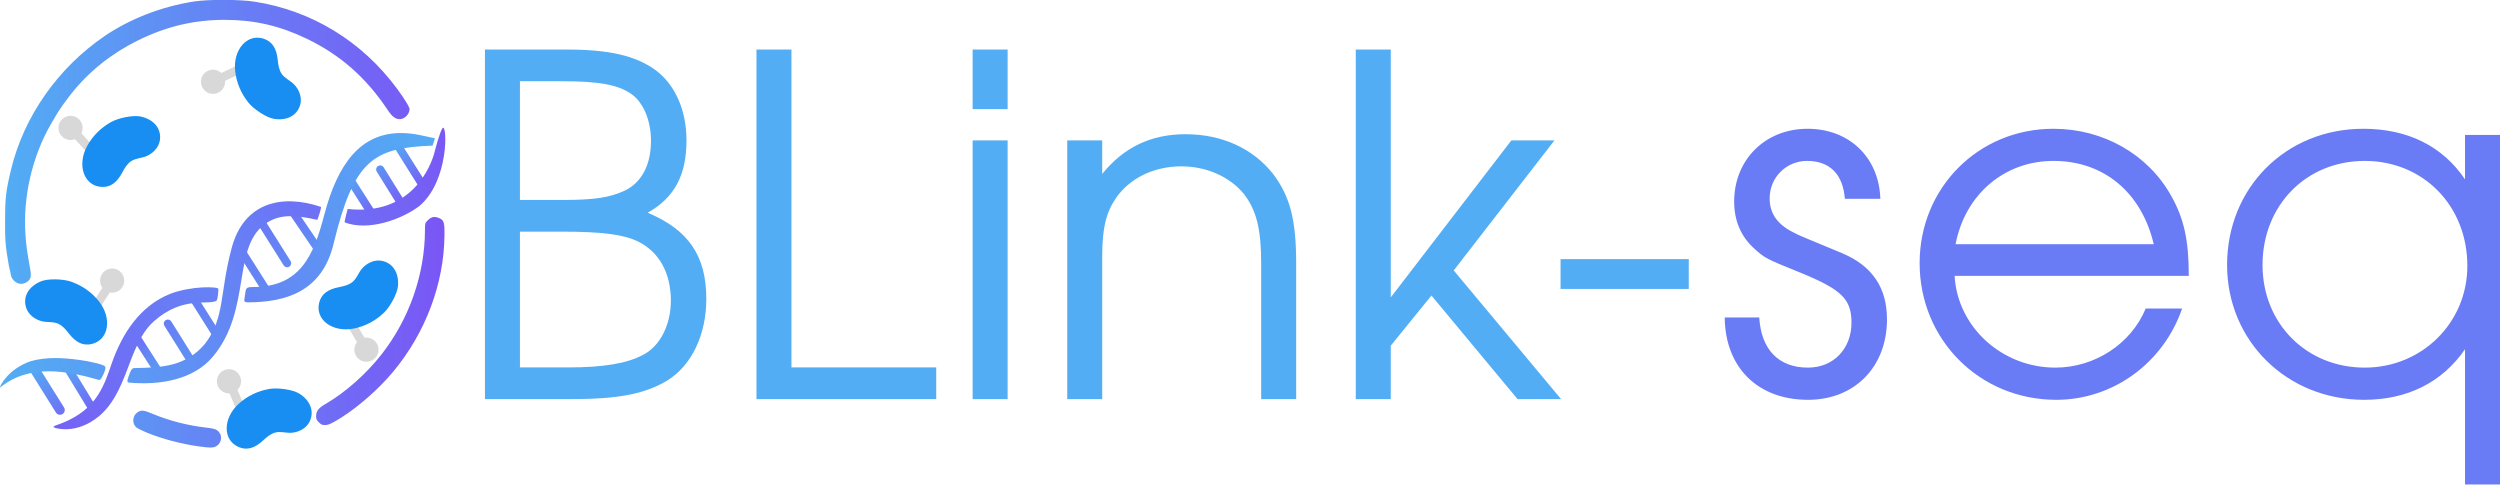
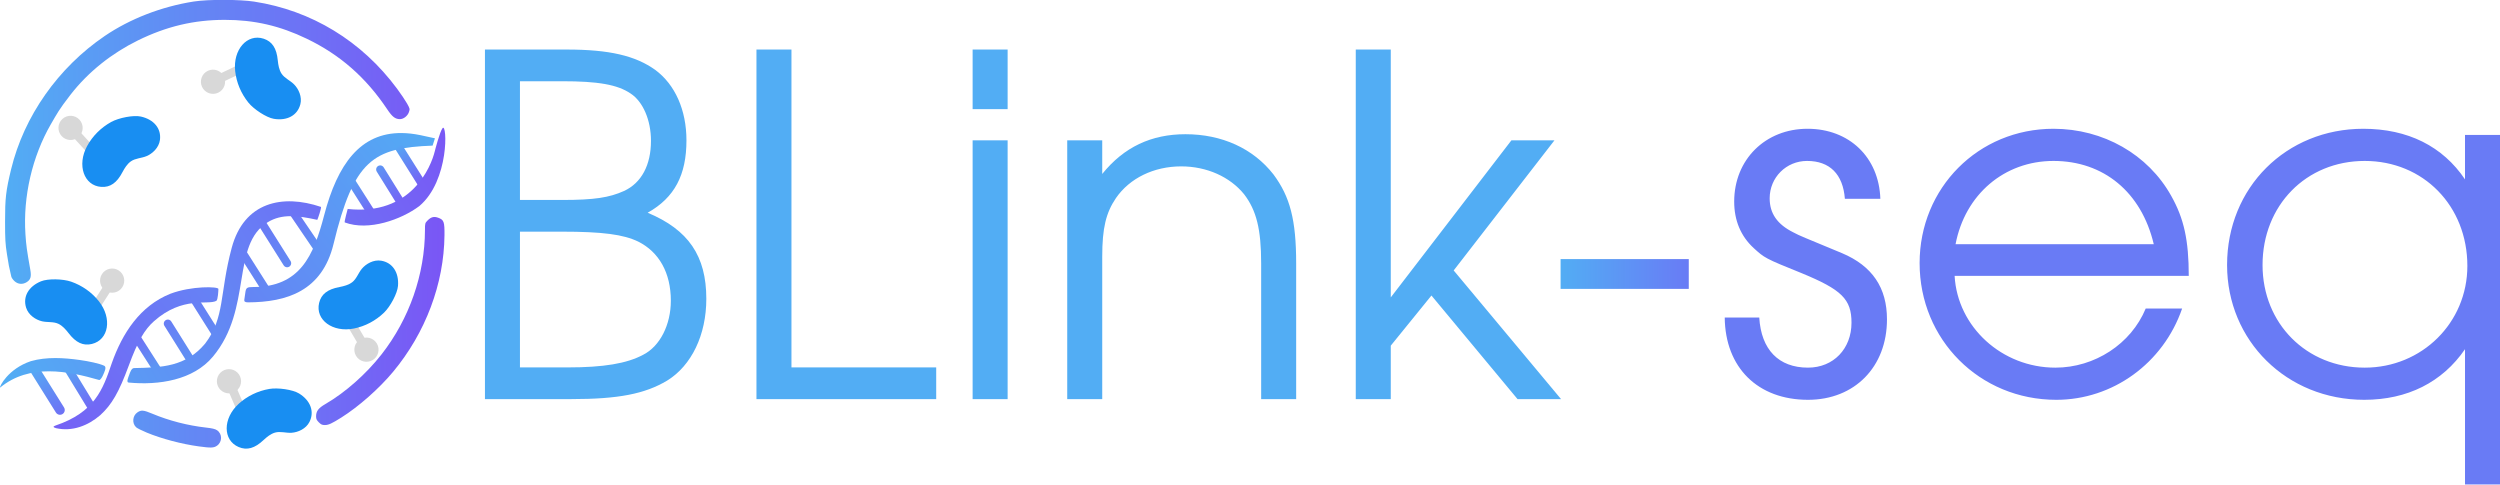
<svg xmlns="http://www.w3.org/2000/svg" xmlns:xlink="http://www.w3.org/1999/xlink" width="768.164mm" height="148.864mm" viewBox="0 0 768.164 148.864" version="1.1" id="svg1" xml:space="preserve">
  <defs id="defs1">
+     <linearGradient id="linearGradient2">
+       <stop style="stop-color:#52adf4;stop-opacity:1;" offset="0" id="stop2" />
+       <stop style="stop-color:#697bf5;stop-opacity:1;" offset="1" id="stop3" />
+     </linearGradient>
    <linearGradient id="linearGradient43">
      <stop style="stop-color:#55a6f4;stop-opacity:1;" offset="0" id="stop43" />
      <stop style="stop-color:#765ff5;stop-opacity:1;" offset="1" id="stop44" />
    </linearGradient>
    <linearGradient id="linearGradient41">
      <stop style="stop-color:#57a1f4;stop-opacity:1;" offset="0" id="stop41" />
      <stop style="stop-color:#7464f5;stop-opacity:1;" offset="1" id="stop42" />
    </linearGradient>
    <linearGradient id="linearGradient39">
      <stop style="stop-color:#5a9df4;stop-opacity:1;" offset="0" id="stop39" />
      <stop style="stop-color:#7169f5;stop-opacity:1;" offset="1" id="stop40" />
    </linearGradient>
    <linearGradient id="linearGradient37">
      <stop style="stop-color:#6c75f5;stop-opacity:1;" offset="0" id="stop37" />
      <stop style="stop-color:#5e92f4;stop-opacity:1;" offset="1" id="stop38" />
    </linearGradient>
    <linearGradient id="linearGradient35">
      <stop style="stop-color:#697af5;stop-opacity:1;" offset="0" id="stop35" />
      <stop style="stop-color:#618df4;stop-opacity:1;" offset="1" id="stop36" />
    </linearGradient>
    <linearGradient id="linearGradient33">
      <stop style="stop-color:#677ff5;stop-opacity:1;" offset="0" id="stop33" />
      <stop style="stop-color:#6388f4;stop-opacity:1;" offset="1" id="stop34" />
    </linearGradient>
    <linearGradient id="linearGradient31">
      <stop style="stop-color:#677ff5;stop-opacity:1;" offset="0" id="stop31" />
      <stop style="stop-color:#6289f4;stop-opacity:1;" offset="1" id="stop32" />
    </linearGradient>
    <linearGradient id="linearGradient29">
      <stop style="stop-color:#6a7af5;stop-opacity:1;" offset="0" id="stop29" />
      <stop style="stop-color:#5f90f4;stop-opacity:1;" offset="1" id="stop30" />
    </linearGradient>
    <linearGradient id="linearGradient27">
      <stop style="stop-color:#6c74f5;stop-opacity:1;" offset="0" id="stop27" />
      <stop style="stop-color:#5d96f3;stop-opacity:1;" offset="1" id="stop28" />
    </linearGradient>
    <linearGradient id="linearGradient25">
      <stop style="stop-color:#57a3f4;stop-opacity:1;" offset="0" id="stop25" />
      <stop style="stop-color:#7268f5;stop-opacity:1;" offset="1" id="stop26" />
    </linearGradient>
    <linearGradient id="linearGradient23">
      <stop style="stop-color:#55a8f4;stop-opacity:1;" offset="0" id="stop23" />
      <stop style="stop-color:#7464f5;stop-opacity:1;" offset="1" id="stop24" />
    </linearGradient>
    <linearGradient id="linearGradient22">
      <stop style="stop-color:#7a56f5;stop-opacity:1;" offset="0" id="stop22" />
      <stop style="stop-color:#52adf4;stop-opacity:1;" offset="1" id="stop21" />
    </linearGradient>
    <linearGradient id="linearGradient12">
      <stop style="stop-color:#52adf4;stop-opacity:1;" offset="0" id="stop12" />
      <stop style="stop-color:#7a56f5;stop-opacity:1;" offset="1" id="stop13" />
    </linearGradient>
    <linearGradient xlink:href="#linearGradient22" id="linearGradient15" x1="129.573" y1="160.201" x2="275.473" y2="42.596" gradientUnits="userSpaceOnUse" gradientTransform="translate(0,21.16667)" />
    <linearGradient xlink:href="#linearGradient12" id="linearGradient19" x1="131.004" y1="96.366" x2="276.215" y2="96.366" gradientUnits="userSpaceOnUse" />
    <linearGradient xlink:href="#linearGradient12" id="linearGradient21" gradientUnits="userSpaceOnUse" gradientTransform="translate(0,21.16667)" x1="129.319" y1="123.763" x2="276.993" y2="41.339" />
    <linearGradient xlink:href="#linearGradient23" id="linearGradient24" x1="41.806" y1="196.564" x2="40.972" y2="218.228" gradientUnits="userSpaceOnUse" />
    <linearGradient xlink:href="#linearGradient25" id="linearGradient26" x1="51.434" y1="202.291" x2="51.19" y2="217.57" gradientUnits="userSpaceOnUse" />
    <linearGradient xlink:href="#linearGradient27" id="linearGradient28" x1="75.581" y1="207.554" x2="75.73" y2="217.121" gradientUnits="userSpaceOnUse" />
    <linearGradient xlink:href="#linearGradient29" id="linearGradient30" x1="87.277" y1="203.288" x2="86.915" y2="221.032" gradientUnits="userSpaceOnUse" />
    <linearGradient xlink:href="#linearGradient31" id="linearGradient32" x1="98.364" y1="205.79" x2="98.506" y2="218.635" gradientUnits="userSpaceOnUse" />
    <linearGradient xlink:href="#linearGradient33" id="linearGradient34" x1="120.198" y1="200.791" x2="120.351" y2="214.97" gradientUnits="userSpaceOnUse" />
    <linearGradient xlink:href="#linearGradient35" id="linearGradient36" x1="130.814" y1="196.744" x2="130.977" y2="216.263" gradientUnits="userSpaceOnUse" />
    <linearGradient xlink:href="#linearGradient37" id="linearGradient38" x1="141.367" y1="199.023" x2="142.002" y2="212.245" gradientUnits="userSpaceOnUse" />
    <linearGradient xlink:href="#linearGradient39" id="linearGradient40" x1="163.045" y1="200.597" x2="163.055" y2="211.649" gradientUnits="userSpaceOnUse" />
    <linearGradient xlink:href="#linearGradient41" id="linearGradient42" x1="173.15" y1="196.685" x2="173.226" y2="214.019" gradientUnits="userSpaceOnUse" />
    <linearGradient xlink:href="#linearGradient43" id="linearGradient44" x1="182.44" y1="198.227" x2="182.25" y2="213.004" gradientUnits="userSpaceOnUse" />
    <linearGradient xlink:href="#linearGradient22" id="linearGradient1" gradientUnits="userSpaceOnUse" gradientTransform="translate(0,21.16667)" x1="129.573" y1="160.201" x2="275.473" y2="42.596" />
+     <linearGradient xlink:href="#linearGradient2" id="linearGradient3" x1="342.773" y1="-27.536" x2="382.16" y2="-27.536" gradientUnits="userSpaceOnUse" />
  </defs>
  <g id="layer1" transform="translate(136.7404,111.7234)">
    <g id="g14" transform="matrix(0.3382229,0.712461,-0.712461,0.3382229,132.0946,-5.444831)" />
-     <text xml:space="preserve" style="font-style:normal;font-variant:normal;font-weight:normal;font-stretch:normal;font-size:145.341px;font-family:'URW Gothic';-inkscape-font-specification:'URW Gothic, Normal';font-variant-ligatures:normal;font-variant-caps:normal;font-variant-numeric:normal;font-variant-east-asian:normal;writing-mode:lr-tb;direction:ltr;fill:#52adf4;fill-opacity:1;stroke-width:71.961;stroke-linecap:round;stroke-linejoin:round;paint-order:markers stroke fill" x="1.222" y="10.907" id="text17">
-       <tspan id="tspan17" style="font-style:normal;font-variant:normal;font-weight:normal;font-stretch:normal;font-size:145.341px;font-family:'URW Gothic';-inkscape-font-specification:'URW Gothic, Normal';font-variant-ligatures:normal;font-variant-caps:normal;font-variant-numeric:normal;font-variant-east-asian:normal;fill:#52adf4;fill-opacity:1;stroke-width:71.961" x="1.222" y="10.907">BLink-</tspan>
-     </text>
-     <text xml:space="preserve" style="font-style:normal;font-variant:normal;font-weight:normal;font-stretch:normal;font-size:145.341px;font-family:'URW Gothic';-inkscape-font-specification:'URW Gothic, Normal';font-variant-ligatures:normal;font-variant-caps:normal;font-variant-numeric:normal;font-variant-east-asian:normal;writing-mode:lr-tb;direction:ltr;fill:#697bf5;fill-opacity:1;stroke-width:71.961;stroke-linecap:round;stroke-linejoin:round;paint-order:markers stroke fill" x="390.593" y="9.235" id="text18">
-       <tspan id="tspan18" style="font-style:normal;font-variant:normal;font-weight:normal;font-stretch:normal;font-size:145.341px;font-family:'URW Gothic';-inkscape-font-specification:'URW Gothic, Normal';font-variant-ligatures:normal;font-variant-caps:normal;font-variant-numeric:normal;font-variant-east-asian:normal;fill:#697bf5;fill-opacity:1;stroke-width:71.961" x="390.593" y="9.235">seq</tspan>
-     </text>
+     <path d="m 12.268,10.907 h 26.597 c 14.389,0 22.528,-1.599 29.359,-5.668 7.558,-4.651 12.063,-14.098 12.063,-25.144 0,-13.226 -5.523,-21.22 -18.022,-26.452 8.284,-4.651 11.918,-11.627 11.918,-22.237 0,-9.302 -3.488,-17.15 -9.593,-21.656 -6.104,-4.36 -14.098,-6.25 -27.179,-6.25 H 12.268 Z M 23.023,1.169 V -40.544 H 35.813 c 12.645,0 19.04,0.872 23.545,3.052 6.395,3.198 10.029,9.593 10.029,18.168 0,7.412 -3.343,13.953 -8.43,16.569 -5.087,2.761 -12.354,3.924 -23.255,3.924 z m 0,-51.451 v -36.481 h 12.935 c 11.046,0 17.005,1.017 21.074,3.779 3.779,2.471 6.25,8.139 6.25,14.534 0,7.412 -2.907,12.935 -8.284,15.406 -4.506,2.035 -9.156,2.761 -18.894,2.761 z M 95.693,10.907 H 150.923 V 1.169 H 106.448 V -96.5 H 95.693 Z m 66.421,0 h 10.755 v -79.502 h -10.755 z m 0,-89.094 h 10.755 v -18.313 h -10.755 z m 29.068,89.094 h 10.755 v -43.748 c 0,-8.866 1.163,-13.517 4.215,-18.022 4.215,-6.104 11.627,-9.738 20.057,-9.738 7.848,0 14.97,3.198 19.33,8.575 3.779,4.942 5.232,10.755 5.232,21.22 v 41.713 h 10.755 v -41.713 c 0,-13.371 -1.889,-20.493 -6.976,-27.324 -6.25,-7.994 -15.842,-12.354 -27.033,-12.354 -10.465,0 -18.894,3.924 -25.58,12.209 v -10.319 h -10.755 z m 88.658,0 h 10.755 V -5.516 l 12.499,-15.406 26.452,31.83 h 13.371 l -32.992,-39.533 30.958,-39.969 h -13.226 l -37.062,48.253 v -76.159 h -10.755 z" id="text17" style="font-size:145.341px;font-family:'URW Gothic';-inkscape-font-specification:'URW Gothic, Normal';fill:#52adf4;stroke-width:71.961;stroke-linecap:round;stroke-linejoin:round;paint-order:markers stroke fill" aria-label="BLink-" />
+     <path d="m 393.21,-14.165 c 0.145,15.406 10.174,25.289 25.58,25.289 14.389,0 24.272,-10.174 24.272,-24.708 0,-9.738 -4.506,-16.424 -13.807,-20.348 -12.209,-5.087 -12.79,-5.232 -14.97,-6.395 -4.942,-2.471 -7.267,-5.814 -7.267,-10.465 0,-6.395 5.087,-11.482 11.482,-11.482 6.976,0 11.046,4.07 11.627,11.627 h 10.901 c -0.436,-12.79 -9.592,-21.51 -22.383,-21.51 -12.935,0 -22.528,9.447 -22.528,22.383 0,5.814 2.035,10.61 5.959,14.243 3.343,3.052 3.488,3.198 14.679,7.703 12.354,5.087 15.406,7.994 15.406,15.261 0,7.994 -5.523,13.807 -13.371,13.807 -9.011,0 -14.389,-5.523 -14.97,-15.406 z m 142.58,-12.79 c 0,-10.901 -1.453,-17.586 -5.378,-24.563 -7.122,-12.79 -20.929,-20.638 -36.19,-20.638 -23.109,0 -41.132,18.168 -41.132,41.277 0,23.545 18.458,42.004 42.004,42.004 17.296,0 32.847,-11.191 38.661,-28.051 h -11.191 c -4.506,10.901 -15.697,18.168 -27.76,18.168 -16.424,0 -30.086,-12.499 -30.958,-28.196 z m -71.653,-9.738 c 2.907,-15.261 14.97,-25.58 30.086,-25.58 15.406,0 27.033,9.593 30.812,25.58 z m 167.287,-33.574 h -10.755 v 13.662 c -6.831,-10.174 -17.586,-15.551 -31.248,-15.551 -23.691,0 -41.858,18.022 -41.858,41.858 0,23.255 18.313,41.422 42.149,41.422 13.226,0 23.981,-5.378 30.958,-15.551 V 37.14 h 10.755 z m -41.568,7.994 c 18.022,0 31.539,13.807 31.539,32.266 0,17.441 -13.953,31.248 -31.539,31.248 -17.877,0 -31.394,-13.517 -31.394,-31.539 0,-18.313 13.371,-31.975 31.394,-31.975 z" id="text18" style="font-size:145.341px;font-family:'URW Gothic';-inkscape-font-specification:'URW Gothic, Normal';fill:#697bf5;stroke-width:71.961;stroke-linecap:round;stroke-linejoin:round;paint-order:markers stroke fill" aria-label="seq" />
    <g id="g17" transform="matrix(0.9298435,0,0,0.9373687,-256.9994,-133.2984)">
      <g id="g15">
        <circle style="fill:#d8d8d8;fill-opacity:1;stroke-width:7.86;stroke-linecap:round;stroke-linejoin:round;paint-order:markers stroke fill" id="path13" cx="72.244" cy="114.331" r="5.465" transform="matrix(0.3138611,0.6558354,-0.6611431,0.3113414,252.6365,-33.15952)" />
        <rect style="fill:#d8d8d8;fill-opacity:1;stroke-width:5.774;stroke-linecap:round;stroke-linejoin:round;paint-order:markers stroke fill" id="rect14" width="3.932" height="9.45" x="70.278" y="101.295" ry="0" transform="matrix(0.3138611,0.6558354,-0.6611431,0.3113414,252.6365,-33.15952)" />
        <path style="fill:#188ef2;fill-opacity:1" d="m 228.578,57.215 c 0.64,-2.438 -0.554,-5.037 -2.096,-6.567 -1.285,-1.274 -3.156,-2.005 -4.134,-3.524 -0.805,-1.251 -1.06,-2.79 -1.22,-4.284 -0.374,-3.976 -1.83,-6.205 -4.655,-7.131 -5.454,-1.787 -10.215,3.593 -9.423,10.647 0.418,3.728 1.932,7.299 4.359,10.286 1.793,2.206 5.956,4.913 8.39,5.321 4.402,0.737 7.825,-1.114 8.778,-4.749 z" id="path12" />
      </g>
      <g id="g15-9" transform="matrix(0.9259117,0.3747075,0.3807971,-0.9259117,-51.2451,36.22977)">
        <circle style="fill:#d8d8d8;fill-opacity:1;stroke-width:7.86;stroke-linecap:round;stroke-linejoin:round;paint-order:markers stroke fill" id="path13-1" cx="72.244" cy="114.331" r="5.465" transform="matrix(0.3138611,0.6558354,-0.6611431,0.3113414,252.6365,-33.15952)" />
        <rect style="fill:#d8d8d8;fill-opacity:1;stroke-width:5.774;stroke-linecap:round;stroke-linejoin:round;paint-order:markers stroke fill" id="rect14-2" width="3.932" height="9.45" x="70.278" y="101.295" ry="0" transform="matrix(0.3138611,0.6558354,-0.6611431,0.3113414,252.6365,-33.15952)" />
        <path style="fill:#188ef2;fill-opacity:1" d="m 228.578,57.215 c 0.64,-2.438 -0.554,-5.037 -2.096,-6.567 -1.285,-1.274 -3.156,-2.005 -4.134,-3.524 -0.805,-1.251 -1.06,-2.79 -1.22,-4.284 -0.374,-3.976 -1.83,-6.205 -4.655,-7.131 -5.454,-1.787 -10.215,3.593 -9.423,10.647 0.418,3.728 1.932,7.299 4.359,10.286 1.793,2.206 5.956,4.913 8.39,5.321 4.402,0.737 7.825,-1.114 8.778,-4.749 z" id="path12-7" />
      </g>
      <path id="path20" style="fill:url(#linearGradient1)" d="m 196.199,117.227 c -3.091,0.166 -7.061,0.763 -10.58,2.085 -10.027,3.987 -15.847,12.927 -19.344,22.74 -2.948,8.731 -5.718,16.115 -18.555,20.434 -0.943,0.317 -0.913,0.584 0.137,0.887 5.356,1.192 10.573,-0.813 14.602,-4.264 3.816,-3.446 6.176,-7.512 9.41,-16.21 2.996,-8.059 5.207,-11.827 8.339,-14.584 9.538,-8.393 17.884,-5.175 20.611,-6.685 0.554,-0.307 0.682,-3.501 0.682,-3.899 0,-0.404 -2.211,-0.67 -5.302,-0.504 z" />
      <path id="path44" style="fill:url(#linearGradient15)" d="m 262.032,66.627 c -13.627,-0.101 -21.174,10.2 -25.583,26.954 -3.52,13.373 -8.027,23.521 -23.514,23.521 -1.998,0 -2.333,0.251 -2.543,1.908 -0.097,0.769 -0.235,1.711 -0.329,2.259 -0.095,0.548 0.216,0.864 1.21,0.86 12.851,-0.053 24.512,-3.716 28.282,-19.156 6.7,-27.444 12.993,-31.513 32.725,-32.221 l 0.778,-2.397 c -1.637,-0.384 -3.304,-0.731 -4.805,-1.037 -2.203,-0.451 -4.274,-0.677 -6.221,-0.692 z" />
      <path id="path2" style="fill:url(#linearGradient19);fill-opacity:1" d="m 195.019,169.34 c -5.686,-0.772 -12.222,-2.487 -17.135,-4.496 -1.635,-0.668 -3.241,-1.466 -3.569,-1.771 -1.425,-1.33 -1.206,-3.78 0.436,-4.885 1.244,-0.837 2.025,-0.766 4.958,0.455 5.417,2.255 11.711,3.868 17.643,4.522 2.108,0.233 3.084,0.465 3.704,0.882 1.793,1.206 1.763,3.877 -0.057,5.102 -1.044,0.702 -1.993,0.733 -5.98,0.191 z m 39.661,-7.894 c -0.713,-0.713 -0.9,-1.112 -0.9,-1.922 0,-1.731 0.753,-2.727 3.073,-4.062 6.563,-3.777 13.481,-9.844 18.55,-16.267 9.194,-11.65 14.34,-26.288 14.358,-40.838 0.003,-2.151 0.026,-2.233 0.887,-3.093 1.12,-1.12 2.085,-1.37 3.441,-0.89 1.934,0.684 2.163,1.305 2.121,5.753 -0.148,15.887 -6.245,31.965 -16.971,44.757 -4.593,5.477 -11.38,11.424 -17.128,15.008 -3.172,1.977 -4.228,2.454 -5.435,2.454 -0.893,0 -1.262,-0.166 -1.995,-0.9 z M 134.172,115.221 c -0.516,-0.453 -1.009,-1.138 -1.102,-1.521 -0.755,-3.145 -0.889,-3.846 -1.439,-7.367 -0.535,-3.359 -0.624,-4.873 -0.627,-10.662 -0.005,-7.704 0.276,-10.113 2,-17.169 4.244,-17.37 15.533,-33.31 30.949,-43.697 8.338,-5.618 18.703,-9.616 29.347,-11.282 5.027,-0.787 15.459,-0.673 19.976,0.015 18.99,2.894 35.562,12.902 47.256,28.538 1.277,1.707 2.765,3.897 3.308,4.868 0.967,1.729 0.979,1.785 0.611,2.841 -0.436,1.25 -1.773,2.285 -2.954,2.285 -1.539,0 -2.546,-0.763 -4.153,-3.148 -7.078,-10.505 -15.561,-17.899 -26.605,-23.191 -8.92,-4.274 -17.36,-6.205 -27.12,-6.205 -10.194,0 -19.218,2.118 -28.707,6.737 -8.549,4.162 -16.385,10.252 -22.302,17.832 -3.864,4.95 -4.377,6.087 -6.464,9.628 -6.179,10.621 -9.233,23.731 -8.406,36.085 0.245,3.666 0.463,5.243 1.608,11.635 0.406,2.267 0.113,3.252 -1.21,4.07 -1.324,0.819 -2.827,0.708 -3.966,-0.292 z" />
      <g id="g15-0" transform="matrix(-0.8487065,0.5246184,-0.5331442,-0.8487065,362.4582,52.50627)">
        <circle style="fill:#d8d8d8;fill-opacity:1;stroke-width:7.86;stroke-linecap:round;stroke-linejoin:round;paint-order:markers stroke fill" id="path13-6" cx="72.244" cy="114.331" r="5.465" transform="matrix(0.3138611,0.6558354,-0.6611431,0.3113414,252.6365,-33.15952)" />
        <rect style="fill:#d8d8d8;fill-opacity:1;stroke-width:5.774;stroke-linecap:round;stroke-linejoin:round;paint-order:markers stroke fill" id="rect14-26" width="3.932" height="9.45" x="70.278" y="101.295" ry="0" transform="matrix(0.3138611,0.6558354,-0.6611431,0.3113414,252.6365,-33.15952)" />
        <path style="fill:#188ef2;fill-opacity:1" d="m 228.578,57.215 c 0.64,-2.438 -0.554,-5.037 -2.096,-6.567 -1.285,-1.274 -3.156,-2.005 -4.134,-3.524 -0.805,-1.251 -1.06,-2.79 -1.22,-4.284 -0.374,-3.976 -1.83,-6.205 -4.655,-7.131 -5.454,-1.787 -10.215,3.593 -9.423,10.647 0.418,3.728 1.932,7.299 4.359,10.286 1.793,2.206 5.956,4.913 8.39,5.321 4.402,0.737 7.825,-1.114 8.778,-4.749 z" id="path12-1" />
      </g>
      <g id="g15-02" transform="matrix(0.75153,0.6544029,0.6650379,-0.75153,21.76976,54.73009)">
        <circle style="fill:#d8d8d8;fill-opacity:1;stroke-width:7.86;stroke-linecap:round;stroke-linejoin:round;paint-order:markers stroke fill" id="path13-3" cx="72.244" cy="114.331" r="5.465" transform="matrix(0.3138611,0.6558354,-0.6611431,0.3113414,252.6365,-33.15952)" />
        <rect style="fill:#d8d8d8;fill-opacity:1;stroke-width:5.774;stroke-linecap:round;stroke-linejoin:round;paint-order:markers stroke fill" id="rect14-7" width="3.932" height="9.45" x="70.278" y="101.295" ry="0" transform="matrix(0.3138611,0.6558354,-0.6611431,0.3113414,252.6365,-33.15952)" />
        <path style="fill:#188ef2;fill-opacity:1" d="m 228.578,57.215 c 0.64,-2.438 -0.554,-5.037 -2.096,-6.567 -1.285,-1.274 -3.156,-2.005 -4.134,-3.524 -0.805,-1.251 -1.06,-2.79 -1.22,-4.284 -0.374,-3.976 -1.83,-6.205 -4.655,-7.131 -5.454,-1.787 -10.215,3.593 -9.423,10.647 0.418,3.728 1.932,7.299 4.359,10.286 1.793,2.206 5.956,4.913 8.39,5.321 4.402,0.737 7.825,-1.114 8.778,-4.749 z" id="path12-5" />
      </g>
      <g id="g15-97" transform="matrix(-0.08815431,-0.98811,1.004168,-0.08815431,218.0056,339.3777)">
        <circle style="fill:#d8d8d8;fill-opacity:1;stroke-width:7.86;stroke-linecap:round;stroke-linejoin:round;paint-order:markers stroke fill" id="path13-36" cx="72.244" cy="114.331" r="5.465" transform="matrix(0.3138611,0.6558354,-0.6611431,0.3113414,252.6365,-33.15952)" />
        <rect style="fill:#d8d8d8;fill-opacity:1;stroke-width:5.774;stroke-linecap:round;stroke-linejoin:round;paint-order:markers stroke fill" id="rect14-1" width="3.932" height="9.45" x="70.278" y="101.295" ry="0" transform="matrix(0.3138611,0.6558354,-0.6611431,0.3113414,252.6365,-33.15952)" />
        <path style="fill:#188ef2;fill-opacity:1" d="m 228.578,57.215 c 0.64,-2.438 -0.554,-5.037 -2.096,-6.567 -1.285,-1.274 -3.156,-2.005 -4.134,-3.524 -0.805,-1.251 -1.06,-2.79 -1.22,-4.284 -0.374,-3.976 -1.83,-6.205 -4.655,-7.131 -5.454,-1.787 -10.215,3.593 -9.423,10.647 0.418,3.728 1.932,7.299 4.359,10.286 1.793,2.206 5.956,4.913 8.39,5.321 4.402,0.737 7.825,-1.114 8.778,-4.749 z" id="path12-2" />
      </g>
      <path id="rect15" style="fill:url(#linearGradient28);fill-opacity:1;stroke-width:5.062;stroke-linecap:round;stroke-linejoin:round;paint-order:markers stroke fill" transform="matrix(0.8481641,-0.5297336,0.5358845,0.8442913,0,0)" d="m 75.676,205.139 c 0.742,0 1.333,0.6 1.339,1.345 l 0.089,11.692 c 0.006,0.745 -0.597,1.345 -1.339,1.345 -0.742,0 -1.333,-0.6 -1.339,-1.345 l -0.089,-11.692 c -0.006,-0.745 0.597,-1.345 1.339,-1.345 z" />
      <path id="rect15-4" style="fill:url(#linearGradient32);fill-opacity:1;stroke-width:5.062;stroke-linecap:round;stroke-linejoin:round;paint-order:markers stroke fill" transform="matrix(0.8481641,-0.5297336,0.5358845,0.8442913,0,0)" d="m 98.459,204.43 c 0.742,0 1.338,0.6 1.339,1.345 l 0.012,12.267 c 7.15e-4,0.745 -0.597,1.345 -1.339,1.345 -0.742,0 -1.338,-0.6 -1.339,-1.345 l -0.012,-12.267 c -7.16e-4,-0.745 0.597,-1.345 1.339,-1.345 z" />
      <path id="rect15-0" style="fill:url(#linearGradient34);fill-opacity:1;stroke-width:5.062;stroke-linecap:round;stroke-linejoin:round;paint-order:markers stroke fill" transform="matrix(0.8481641,-0.5297336,0.5358845,0.8442913,0,0)" d="m 120.117,200.043 c 0.742,0 1.336,0.6 1.339,1.345 l 0.048,13.408 c 0.003,0.745 -0.597,1.345 -1.339,1.345 -0.742,0 -1.336,-0.6 -1.339,-1.345 l -0.048,-13.408 c -0.003,-0.745 0.597,-1.345 1.339,-1.345 z" />
      <path id="rect15-6" style="fill:url(#linearGradient38);stroke-width:5.062;stroke-linecap:round;stroke-linejoin:round;paint-order:markers stroke fill" transform="matrix(0.8481641,-0.5297336,0.5358845,0.8442913,0,0)" d="m 141.359,197.476 c 0.742,0 1.313,0.6 1.339,1.345 l 0.456,13.092 c 0.026,0.745 -0.597,1.345 -1.339,1.345 -0.742,0 -1.3,-0.508 -1.327,-1.252 l -0.468,-13.185 c -0.026,-0.745 0.597,-1.345 1.339,-1.345 z" />
      <path id="rect15-1" style="fill:url(#linearGradient42);fill-opacity:1;stroke-width:5.062;stroke-linecap:round;stroke-linejoin:round;paint-order:markers stroke fill" transform="matrix(0.8481641,-0.5297336,0.5358845,0.8442913,0,0)" d="m 173.171,200.378 c 0.742,0 1.343,0.6 1.339,1.345 l -0.07,12.321 c -0.004,0.745 -0.597,1.345 -1.339,1.345 -0.742,0 -1.343,-0.6 -1.339,-1.345 l 0.07,-12.321 c 0.004,-0.745 0.597,-1.345 1.339,-1.345 z" />
      <path id="rect15-65" style="fill:url(#linearGradient44);stroke-width:5.062;stroke-linecap:round;stroke-linejoin:round;paint-order:markers stroke fill" transform="matrix(0.8481641,-0.5297336,0.5358845,0.8442913,0,0)" d="m 182.258,197.498 c 0.742,0 1.339,0.6 1.339,1.345 l 0.006,13.749 c 3.4e-4,0.745 -0.597,1.345 -1.339,1.345 -0.742,0 -1.34,-0.6 -1.339,-1.345 l 0.023,-14.832 c 0.001,-0.745 0.568,-0.263 1.31,-0.263 z" />
      <path id="rect15-45" style="fill:url(#linearGradient24);fill-opacity:1;stroke-width:5.964;stroke-linecap:round;stroke-linejoin:round;paint-order:markers stroke fill" transform="matrix(0.8481641,-0.5297336,0.5358845,0.8442913,0,0)" d="m 41.616,195.816 c 0.874,0 1.58,0.707 1.578,1.585 l -0.042,15.117 c -0.002,0.878 -0.704,1.585 -1.578,1.585 -0.874,0 -1.58,-0.707 -1.578,-1.585 l 0.042,-15.117 c 0.002,-0.878 0.704,-1.585 1.578,-1.585 z" />
      <path id="rect15-44" style="fill:url(#linearGradient26);fill-opacity:1;stroke-width:5.062;stroke-linecap:round;stroke-linejoin:round;paint-order:markers stroke fill" transform="matrix(0.8481641,-0.5297336,0.5358845,0.8442913,0,0)" d="m 51.104,201.588 c 0.742,0 1.35,0.6 1.339,1.345 l -0.205,13.959 c -0.011,0.745 -0.597,1.345 -1.339,1.345 -0.742,0 -1.35,-0.6 -1.339,-1.345 l 0.205,-13.959 c 0.011,-0.745 0.597,-1.345 1.339,-1.345 z" />
      <path id="rect16" style="fill:url(#linearGradient36);fill-opacity:1;stroke-width:5.062;stroke-linecap:round;stroke-linejoin:round;paint-order:markers stroke fill" transform="matrix(0.8481641,-0.5297336,0.5358845,0.8442913,0,0)" d="m 130.733,195.277 c 0.742,0 1.339,0.6 1.339,1.345 l 0.001,14.846 c 8e-5,0.745 -0.597,1.345 -1.339,1.345 -0.742,0 -1.339,-0.6 -1.339,-1.345 l -0.001,-14.846 c -7e-5,-0.745 0.597,-1.345 1.339,-1.345 z" />
      <path id="rect17" style="fill:url(#linearGradient30);fill-opacity:1;stroke-width:5.062;stroke-linecap:round;stroke-linejoin:round;paint-order:markers stroke fill" transform="matrix(0.8481641,-0.5297336,0.5358845,0.8442913,0,0)" d="m 86.839,206.061 c 0.742,0 1.341,0.6 1.339,1.345 l -0.03,13.364 c -0.002,0.745 -0.597,1.345 -1.339,1.345 -0.742,0 -1.341,-0.6 -1.339,-1.345 l 0.03,-13.364 c 0.002,-0.745 0.597,-1.345 1.339,-1.345 z" />
      <path id="rect18" style="fill:url(#linearGradient40);fill-opacity:1;stroke-width:5.062;stroke-linecap:round;stroke-linejoin:round;paint-order:markers stroke fill" transform="matrix(0.8481641,-0.5297336,0.5358845,0.8442913,0,0)" d="m 162.989,198.232 c 0.742,0 1.335,0.6 1.339,1.345 l 0.059,12.088 c 0.004,0.745 -0.597,1.345 -1.339,1.345 -0.742,0 -1.335,-0.6 -1.339,-1.345 l -0.059,-12.088 c -0.004,-0.745 0.597,-1.345 1.339,-1.345 z" />
      <path id="path3" style="fill:url(#linearGradient21)" d="m 162.134,147.585 c 0.464,-0.049 1.047,-1.093 1.345,-1.816 0.298,-0.723 1.213,-2.431 0.292,-2.862 -1.628,-0.762 -5.185,-1.478 -8.014,-1.877 -5.291,-0.745 -11.063,-1.097 -16.227,0.371 -7.572,2.523 -10.456,8.401 -10.179,8.678 9.789,-7.985 22.441,-5.445 32.783,-2.494 z m 9.706,0.832 c -0.858,-0.05 -0.113,-1.708 0.173,-2.49 0.32,-0.874 0.74,-2.259 1.651,-2.259 9.185,-0.159 17.091,-0.467 23.453,-8.02 6.596,-8.572 4.708,-16.301 8.78,-31.378 4.072,-15.076 16.81,-17.681 29.471,-13.439 0.325,0.109 -1.04,4.058 -1.188,4.249 -6.547,-1.413 -11.705,-2.051 -16.365,0.774 -12.284,7.45 -4.91,28.318 -18.107,44.043 -6.534,7.786 -17.967,9.453 -27.869,8.52 z M 275.583,65.009 c -0.894,1.073 -2.587,7.572 -2.57,7.574 -1.256,5.1 -7.733,21.231 -28.788,18.928 l -0.562,2.135 c -0.309,1.174 -0.498,2.199 -0.419,2.278 7.877,2.947 18.765,-0.956 24.673,-5.37 9.977,-8.376 9.182,-27.364 7.666,-25.545 z" />
    </g>
+     <path d="m 342.773,-32.114 v 9.156 h 39.387 v -9.156 z" style="font-size:145.341px;font-family:'URW Gothic';-inkscape-font-specification:'URW Gothic, Normal';fill:url(#linearGradient3);stroke-width:71.961;stroke-linecap:round;stroke-linejoin:round;paint-order:markers stroke fill" id="path1" />
  </g>
</svg>
